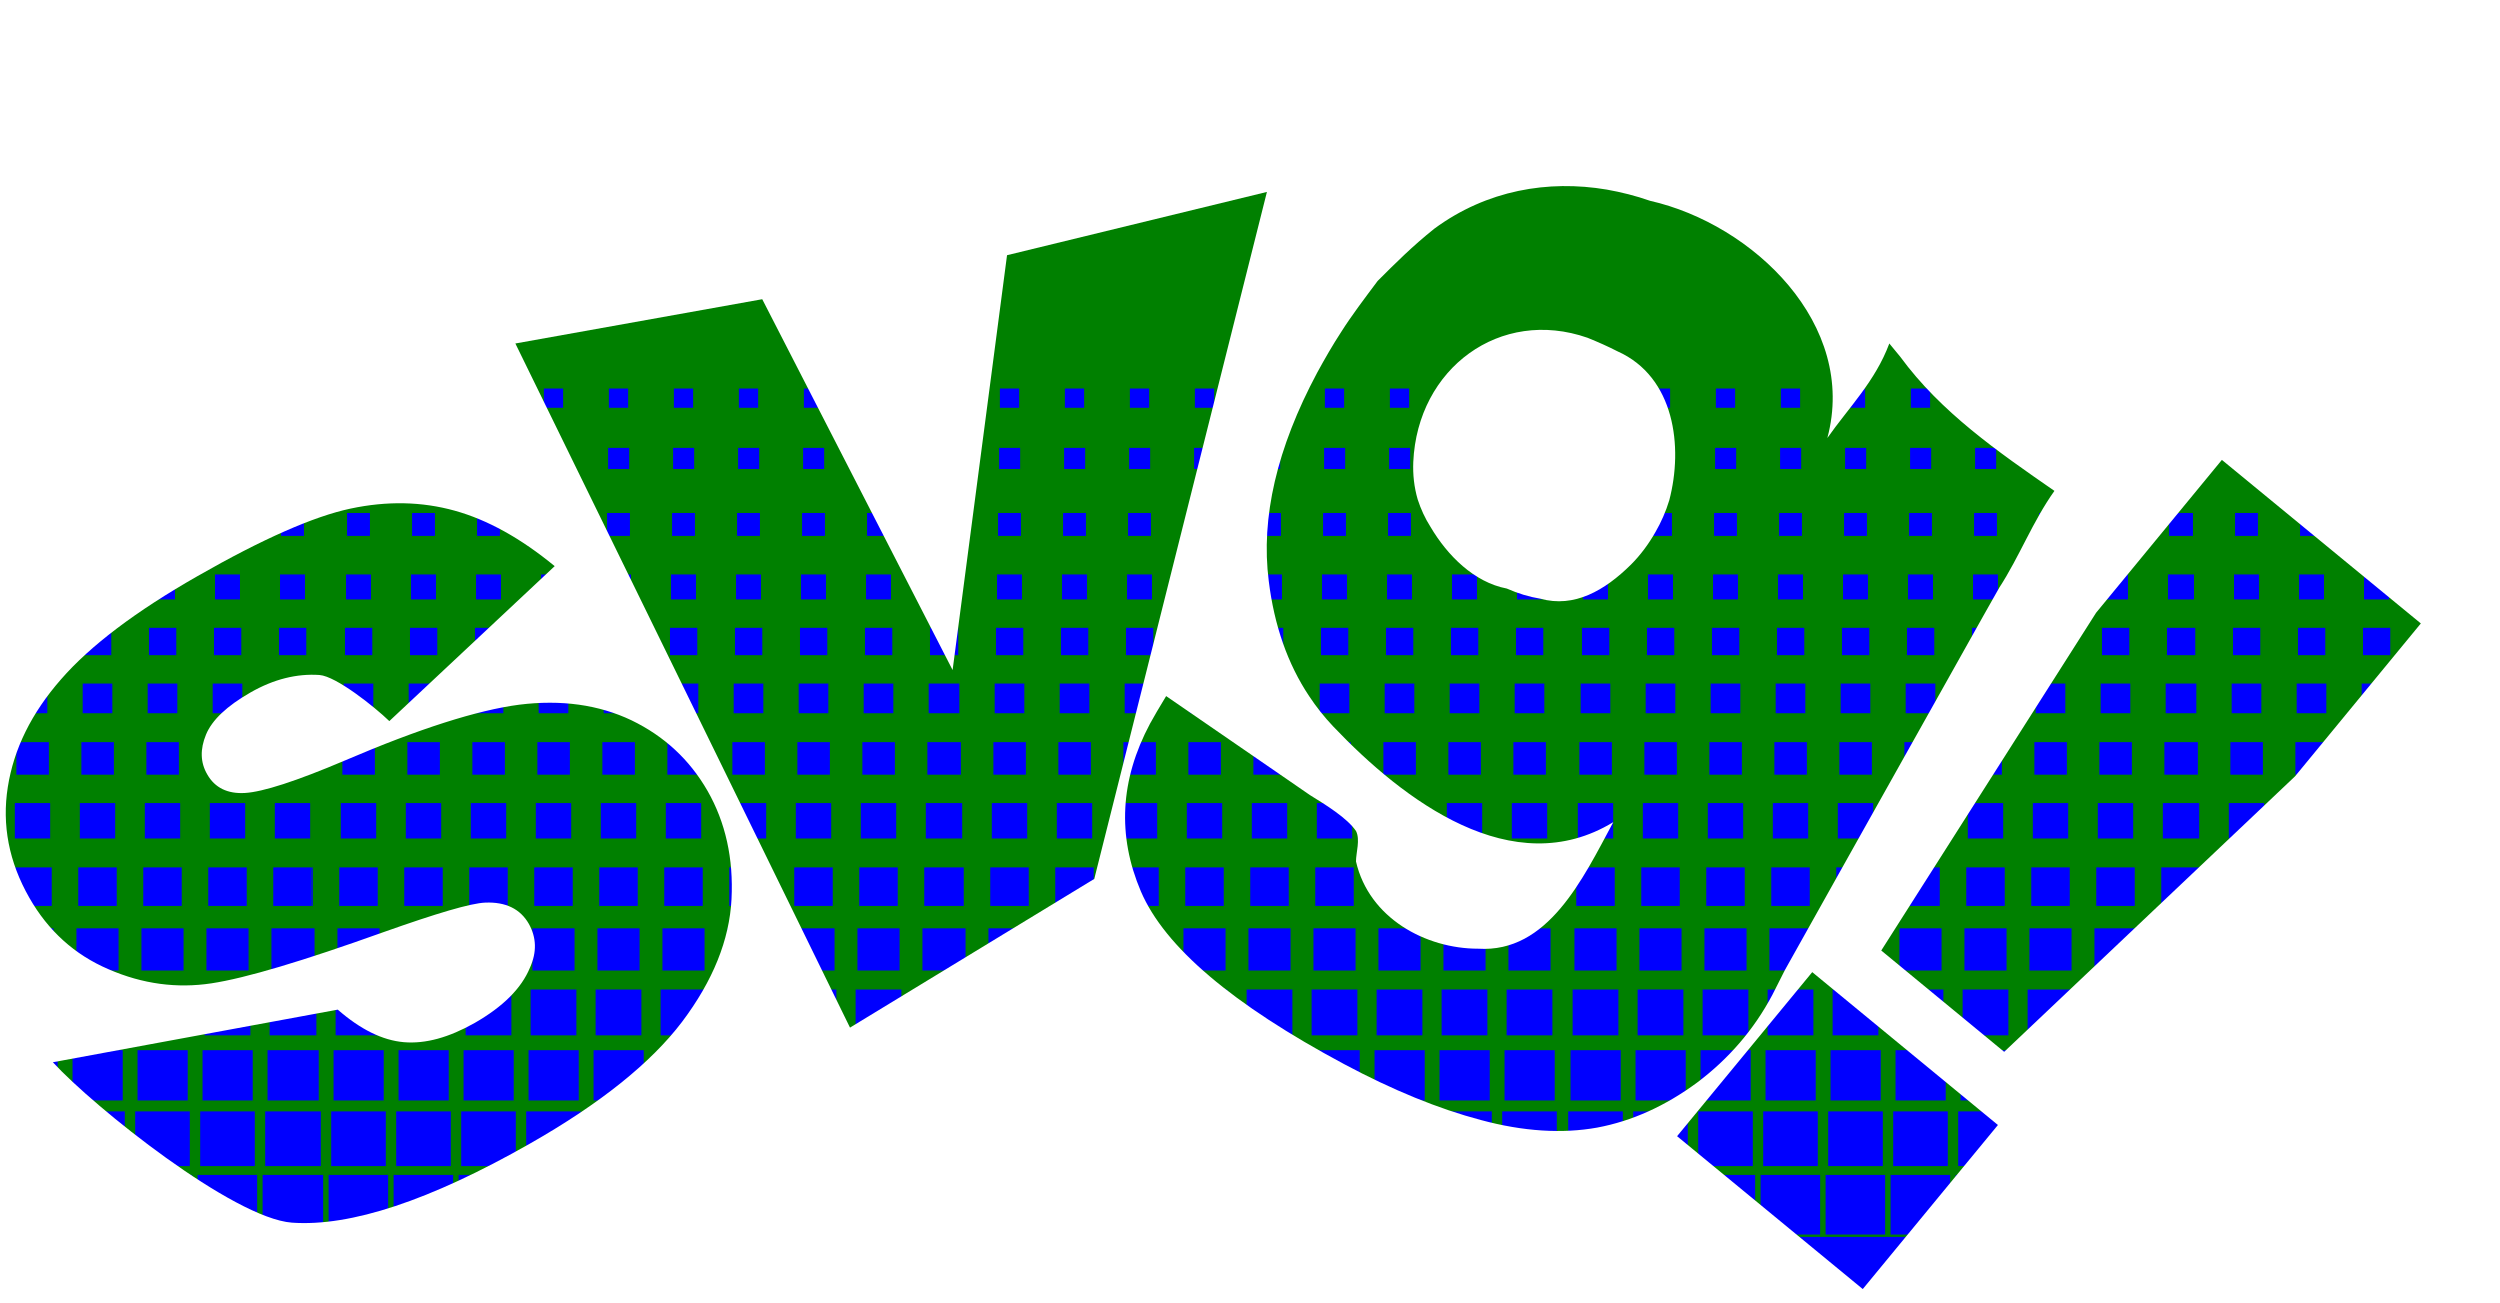
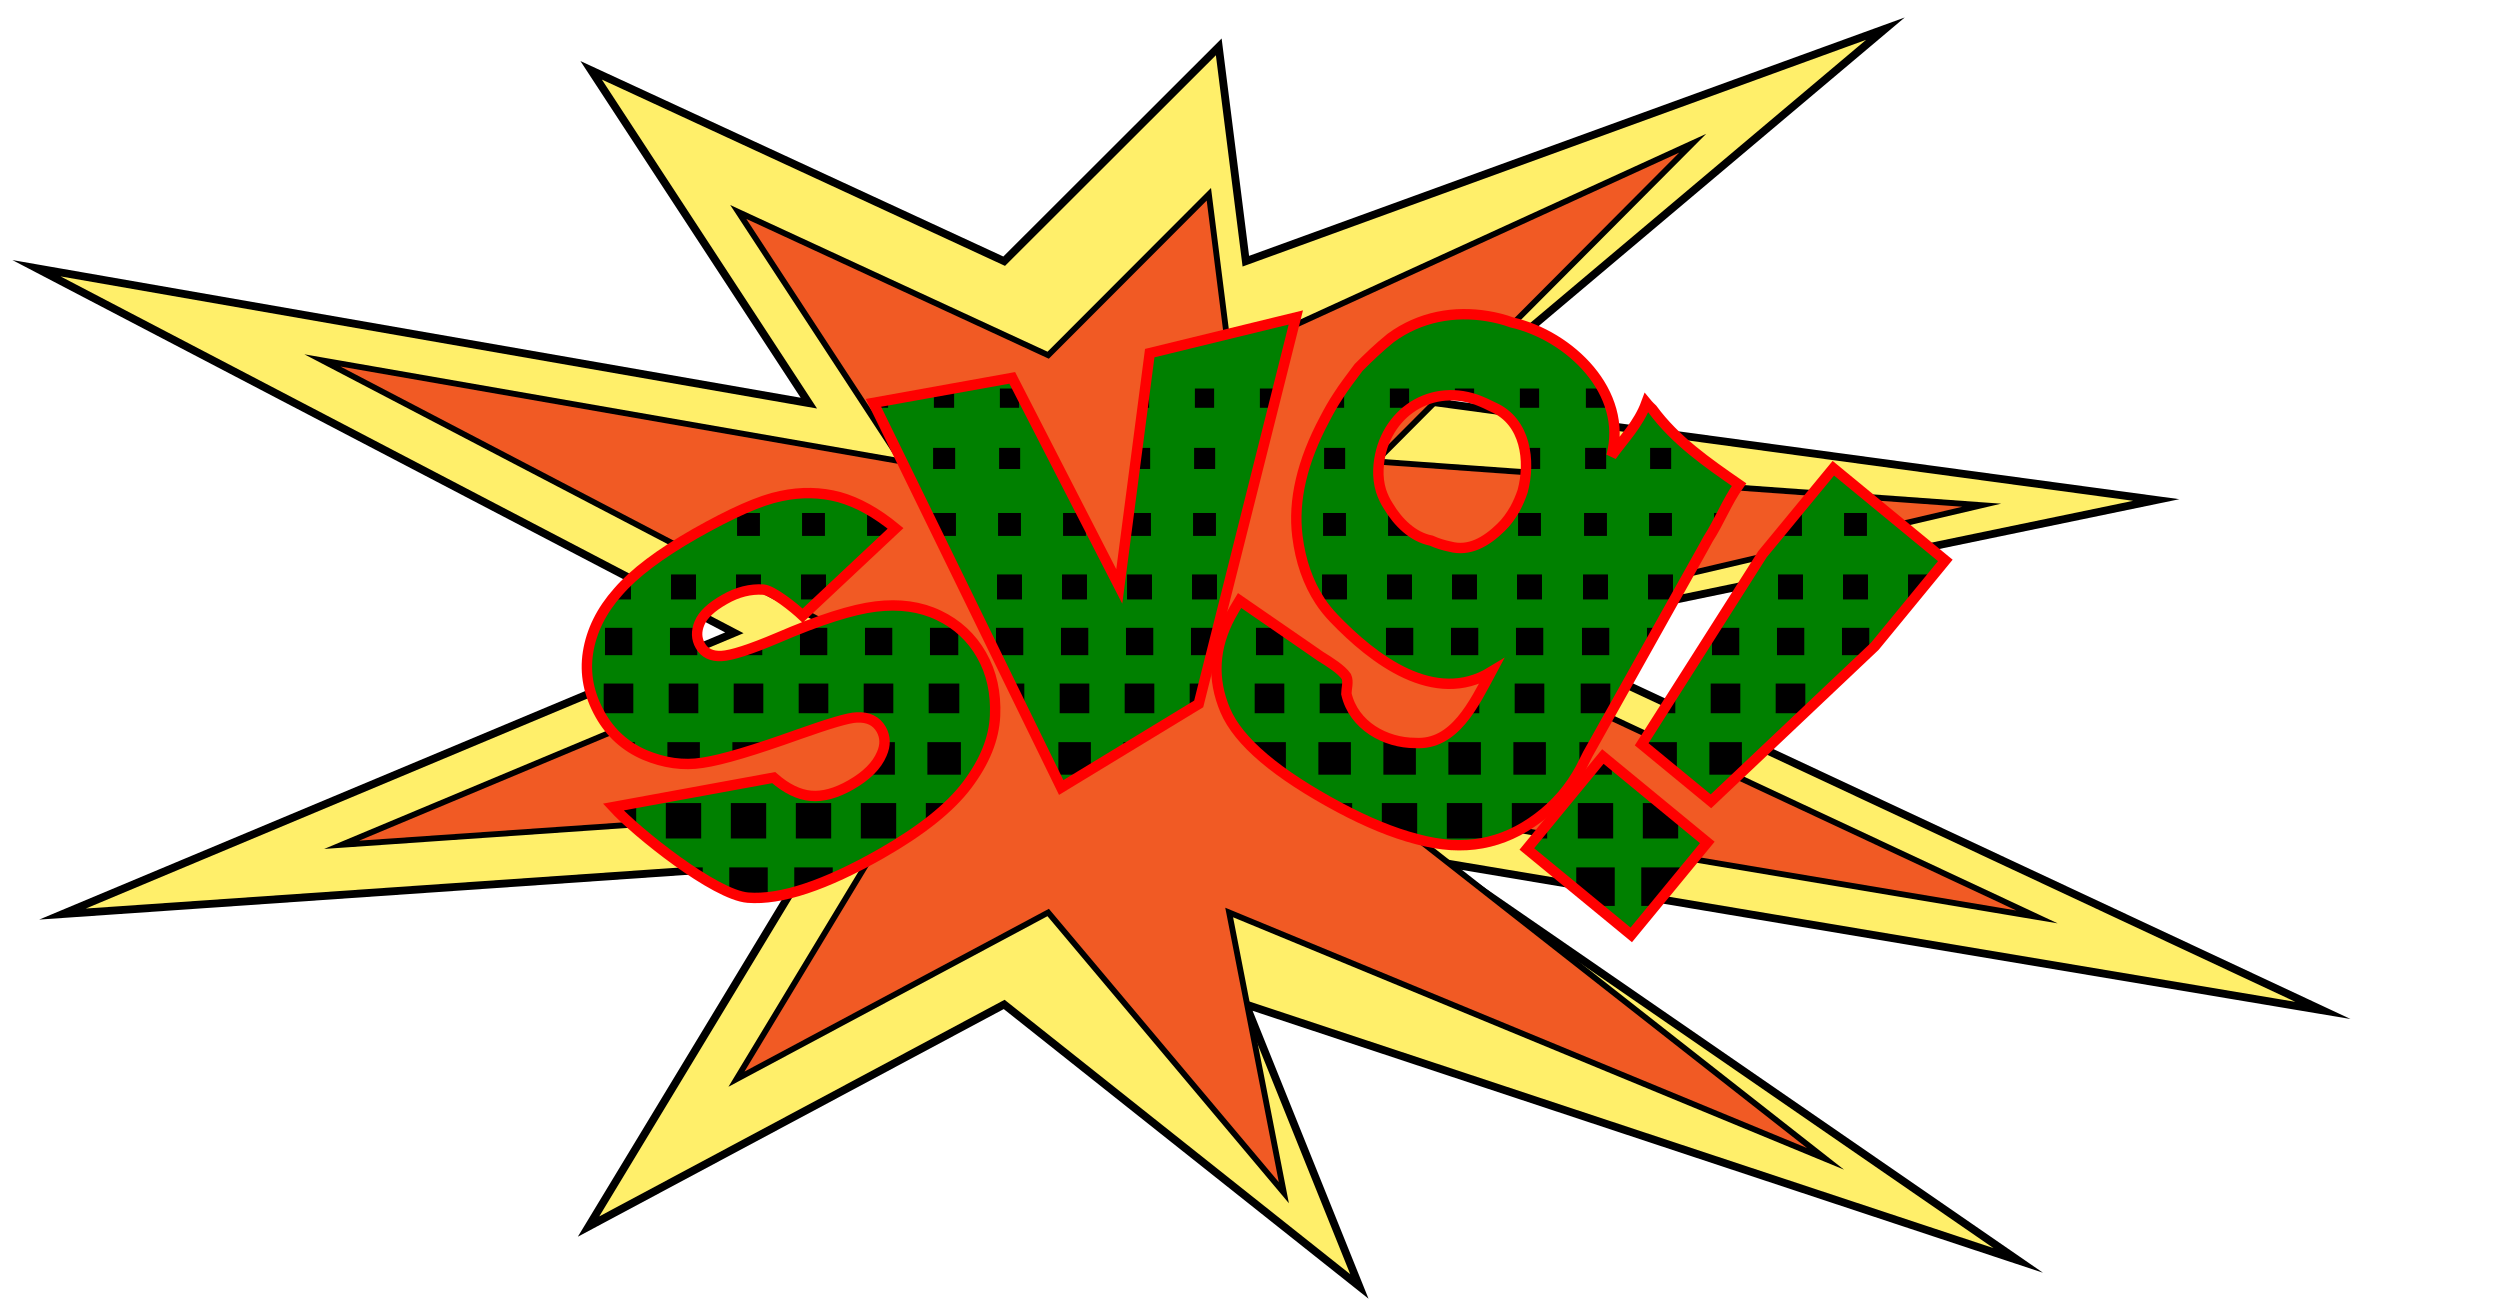
- <svg xmlns="http://www.w3.org/2000/svg" version="1.1" id="Layer_1" x="0px" y="0px" viewBox="0 0 960 500" style="enable-background:new 0 0 960 500;" xml:space="preserve">
+ <svg x="0px" y="0px" viewBox="0 0 960 500">
  <defs width="0" height="0">
-     <pattern id="pattern2" width="25" height="500" patternUnits="userSpaceOnUse">
+     <pattern id="pattern" width="25" height="500" patternUnits="userSpaceOnUse">
      <rect fill="green" y="0" class="st0" width="25" height="500" />
-       <g fill="blue">
+       <g>
        <rect y="475" class="st1" width="25" height="25" />
        <rect x="1" y="451.2" class="st1" width="22.9" height="22.9" />
        <rect x="2" y="426.8" class="st1" width="21" height="21" />
        <rect x="2.9" y="403.3" class="st1" width="19.3" height="19.3" />
        <rect x="3.7" y="380" class="st1" width="17.6" height="17.6" />
        <rect x="4.4" y="356.5" class="st1" width="16.2" height="16.2" />
        <rect x="5.1" y="333.1" class="st1" width="14.8" height="14.8" />
        <rect x="5.7" y="308.4" class="st1" width="13.6" height="13.6" />
        <rect x="6.3" y="285" class="st1" width="12.5" height="12.5" />
        <rect x="6.8" y="262.5" class="st1" width="11.4" height="11.4" />
        <rect x="7.3" y="241.1" class="st1" width="10.5" height="10.5" />
        <rect x="7.7" y="220.6" class="st1" width="9.6" height="9.6" />
        <rect x="8.1" y="197" class="st1" width="8.8" height="8.8" />
        <rect x="8.5" y="172" class="st1" width="8.1" height="8.1" />
        <rect id="XMLID_18_" x="8.8" y="149.2" class="st1" width="7.4" height="7.4" />
      </g>
    </pattern>
  </defs>
-   <g id="XMLID_4_" fill="url(#pattern2)">
-     <path id="XMLID_5_" d="M20.3,407.9l109.4-20.2c8.7,7.6,17.2,11.8,25.4,12.5c8.3,0.7,17.3-1.8,27.2-7.4   c10.8-6.2,17.9-13.2,21.2-21.2c2.7-6,2.5-11.6-0.4-16.8c-3.3-5.8-8.9-8.5-16.7-8.2c-5.6,0.2-18.7,4.1-39.3,11.4   c-30.7,11-52.7,17.6-65.9,19.6c-13.2,2-26.4,0.3-39.5-5.4c-13.1-5.6-23.2-14.8-30.4-27.4c-7.9-13.8-10.6-28-8.3-42.6   c2.3-14.6,9.1-28.4,20.4-41.3c11.3-13,28.8-26.2,52.5-39.7c25-14.3,44.6-22.9,58.7-25.9c14.1-3,27.4-2.7,40,0.8   c12.6,3.5,25.4,10.6,38.4,21.3l-63.5,59.5c-5.8-5.6-20.4-17.2-26.8-17.7c-8.7-0.6-17.6,1.6-26.5,6.7c-9.1,5.2-14.8,10.6-17.1,16.2   c-2.3,5.6-2.2,10.7,0.5,15.3c2.9,5.1,7.8,7.5,14.5,7.1c6.8-0.4,19.6-4.5,38.4-12.5c28.5-12.2,50.8-19.3,66.9-21.4   c16.1-2,30.5,0,43.1,6c12.6,6.1,22.3,15.1,29.2,27.1c6.9,12.1,10,26,9.2,41.6c-0.8,15.6-7.1,31.3-19,47.1   c-11.9,15.7-31.4,31.4-58.5,46.8c-38.3,21.8-68.8,31.9-91.3,30.3C89.6,467.8,36.4,425.4,20.3,407.9z" />
-     <path id="XMLID_7_" d="M197.9,131.9l94.8-17l73.1,142.4l20.9-159.3l99.8-24.3l-66.3,263.8l-93.8,57.1L197.9,131.9z" />
-     <path id="XMLID_12_" d="M695.9,373.3l71.3,58.7L715.3,495L644,436.3L695.9,373.3z M853.2,176.6l76.4,62.8l-48.3,58.7L769.6,403.9   L722.4,365l82.5-129.7L853.2,176.6z" />
-     <path id="XMLID_16_" d="M725.5,131.9c-5.4,14.5-15.5,24.5-23.8,36.3c11.7-43.6-28.5-82.1-68.1-91.1c-5.4-1.9-11-3.3-16.6-4.3  c-22.5-3.8-46.1,0.2-66.2,15c-8.4,6.7-15.1,13.4-21.8,20.1c-5,6.7-10.1,13.4-14,19.6c-3.2,4.9-6.2,10.1-9.2,15.6  c-15.5,29-21.7,55.7-18.6,80c2.1,17.1,7.3,31.9,15.5,44.2c2.7,4.1,5.8,8,9.2,11.6c27.1,28.5,69,60.3,107.6,36.8  c-11.7,21.8-25.1,50.3-51.9,48.6c-20.1,0-41.9-11.7-46.9-33.5c0-3.4,1.7-8.4,0-11.7c-3.4-5-11.7-10.1-17.7-13.8  c-2.8-1.9-5.7-3.9-8.7-6c-21.1-14.5-46.5-32-46.5-32c-2.7,4.4-4.7,7.9-6.2,10.6c-11.5,21.6-12.6,43-3.5,64.4  c9.2,21.4,35.2,43.4,78,66.3c18.7,10,36.3,17.2,52.6,21.5c16.3,4.4,31.2,5.3,44.6,2.9c13.4-2.5,26.2-8.3,38.4-17.3  c12.1-9.1,21.8-20.3,28.9-33.7l4.8-9.5c0,0,46-82.2,76.7-136.9c1.9-3.4,3.8-6.7,5.6-9.9c7.8-12,12.8-25.4,21.2-37.2  c-21.8-15.1-43.6-30.2-59.2-51.5C727.1,133.8,725.5,131.9,725.5,131.9z M578.6,226c-6.3-1.2-12-4.4-16.9-8.6  c-4.9-4.2-9.1-9.5-12.4-15.1c-2.1-3.3-3.7-6.8-4.9-10.5c-1.4-4.8-1.9-9.6-1.7-14.4c1.6-36,33.4-59.4,66.9-47.7  c4.2,1.7,8,3.4,11.5,5.2c22,9.8,25.3,36.7,19.9,57.2c-1.3,4.3-3.1,8.4-5.3,12.2c-2.6,4.6-5.8,8.9-9.4,12.5  c-10.1,10-21.8,16.7-34.8,13.1C587.2,229.2,582.9,227.9,578.6,226z" />
+   <style>
+ 	 	#pow {
+ 	 	
+ 	 	
+ 	 	}
+ 	 </style>
+   <polygon style="fill:#FFEF6A;stroke:#000000;stroke-width:3;stroke-miterlimit:10;" points="468,18 478.4,100.3 724,11 553.4,154.8 828,192 582,243 892,388 553.4,331.2 775,484    478.4,385.7 522,494 385.6,385.7 226,471 310.6,331.2 24,351 282,243 14,103 310.6,154.8 227,27 385.6,100.3  " />
+   <polygon style="fill:#F15A24;stroke:#000000;stroke-width:2.25;stroke-miterlimit:10;" points="464.2,74.6 472,136.4 650,55 528.3,177.2 761,194 549.8,243.4 782.2,352.1    528.3,309.5 701,445 472,350.4 493,458 402.5,350.4 282.8,414.4 346.2,309.5 131.2,324.4 324.8,243.4 123.8,138.4 346.2,177.2    283.5,81.4 402.5,136.4  " />
+   <g id="pow" stroke="red" stroke-width="4" fill="url(#pattern)">
+     <path d="M235.5,309.9l61.6-11.3c4.9,4.3,9.7,6.6,14.3,7c4.6,0.4,9.7-1,15.3-4.2c6.1-3.5,10-7.4,11.9-11.9    c1.5-3.4,1.4-6.5-0.2-9.4c-1.9-3.3-5-4.8-9.4-4.6c-3.2,0.1-10.5,2.3-22.1,6.4c-17.3,6.2-29.6,9.9-37.1,11    c-7.4,1.2-14.8,0.1-22.2-3c-7.4-3.2-13.1-8.3-17.1-15.4c-4.4-7.8-6-15.8-4.7-24c1.3-8.2,5.1-16,11.5-23.2    c6.3-7.3,16.2-14.7,29.5-22.3c14.1-8,25.1-12.9,33-14.5c7.9-1.7,15.4-1.5,22.5,0.4c7.1,2,14.3,6,21.6,12l-35.7,33.5    c-3.3-3.1-11.5-9.7-15.1-10c-4.9-0.3-9.9,0.9-14.9,3.8c-5.1,2.9-8.3,5.9-9.6,9.1c-1.3,3.1-1.2,6,0.3,8.6c1.6,2.9,4.4,4.2,8.2,4    c3.8-0.2,11-2.5,21.6-7c16-6.9,28.6-10.9,37.6-12c9.1-1.1,17.1,0,24.2,3.4c7.1,3.4,12.6,8.5,16.4,15.2c3.9,6.8,5.6,14.6,5.2,23.4    c-0.4,8.8-4,17.6-10.7,26.5c-6.7,8.9-17.7,17.6-32.9,26.3c-21.6,12.3-38.7,18-51.3,17C274.5,343.7,244.6,319.8,235.5,309.9z" />
+     <path d="M335.4,154.7l53.3-9.6l41.1,80.1l11.7-89.6l56.1-13.7l-37.3,148.4l-52.8,32.1L335.4,154.7z" />
+     <path d="M615.5,290.5l40.1,33l-29.2,35.5l-40.1-33L615.5,290.5z M704,179.8l43,35.4l-27.1,33L657,307.7l-26.6-21.9    l46.4-73L704,179.8z" />
+     <path d="M632.2,154.7c-3,8.2-8.7,13.8-13.4,20.4c6.6-24.5-16-46.2-38.3-51.3c-3-1.1-6.2-1.9-9.3-2.4   c-12.6-2.1-25.9,0.1-37.2,8.4c-4.7,3.8-8.5,7.5-12.3,11.3c-2.8,3.8-5.7,7.5-7.9,11c-1.8,2.7-3.5,5.7-5.1,8.8   c-8.7,16.3-12.2,31.3-10.5,45c1.2,9.6,4.1,17.9,8.7,24.9c1.5,2.3,3.3,4.5,5.2,6.5c15.3,16,38.8,33.9,60.5,20.7   c-6.6,12.3-14.1,28.3-29.2,27.3c-11.3,0-23.6-6.6-26.4-18.9c0-1.9,0.9-4.7,0-6.6c-1.9-2.8-6.6-5.7-10-7.8c-1.6-1.1-3.2-2.2-4.9-3.4   c-11.9-8.2-26.1-18-26.1-18c-1.5,2.5-2.7,4.5-3.5,6c-6.5,12.1-7.1,24.2-2,36.2c5.1,12,19.8,24.4,43.9,37.3   c10.5,5.6,20.4,9.7,29.6,12.1c9.2,2.5,17.5,3,25.1,1.6c7.6-1.4,14.7-4.6,21.6-9.8c6.8-5.1,12.2-11.4,16.3-19l2.7-5.4   c0,0,25.9-46.2,43.1-77c1.1-1.9,2.1-3.8,3.1-5.6c4.4-6.8,7.2-14.3,11.9-20.9c-12.3-8.5-24.5-17-33.3-29   C633.1,155.8,632.2,154.7,632.2,154.7z M549.6,207.6c-3.6-0.7-6.8-2.5-9.5-4.8c-2.8-2.4-5.1-5.3-7-8.5c-1.2-1.8-2.1-3.8-2.8-5.9   c-0.8-2.7-1.1-5.4-1-8.1c0.9-20.2,18.8-33.4,37.7-26.8c2.4,0.9,4.5,1.9,6.5,2.9c12.4,5.5,14.3,20.6,11.2,32.2   c-0.8,2.4-1.8,4.7-3,6.9c-1.5,2.6-3.2,5-5.3,7c-5.7,5.6-12.3,9.4-19.6,7.4C554.4,209.4,552,208.7,549.6,207.6z" />
  </g>
</svg>
